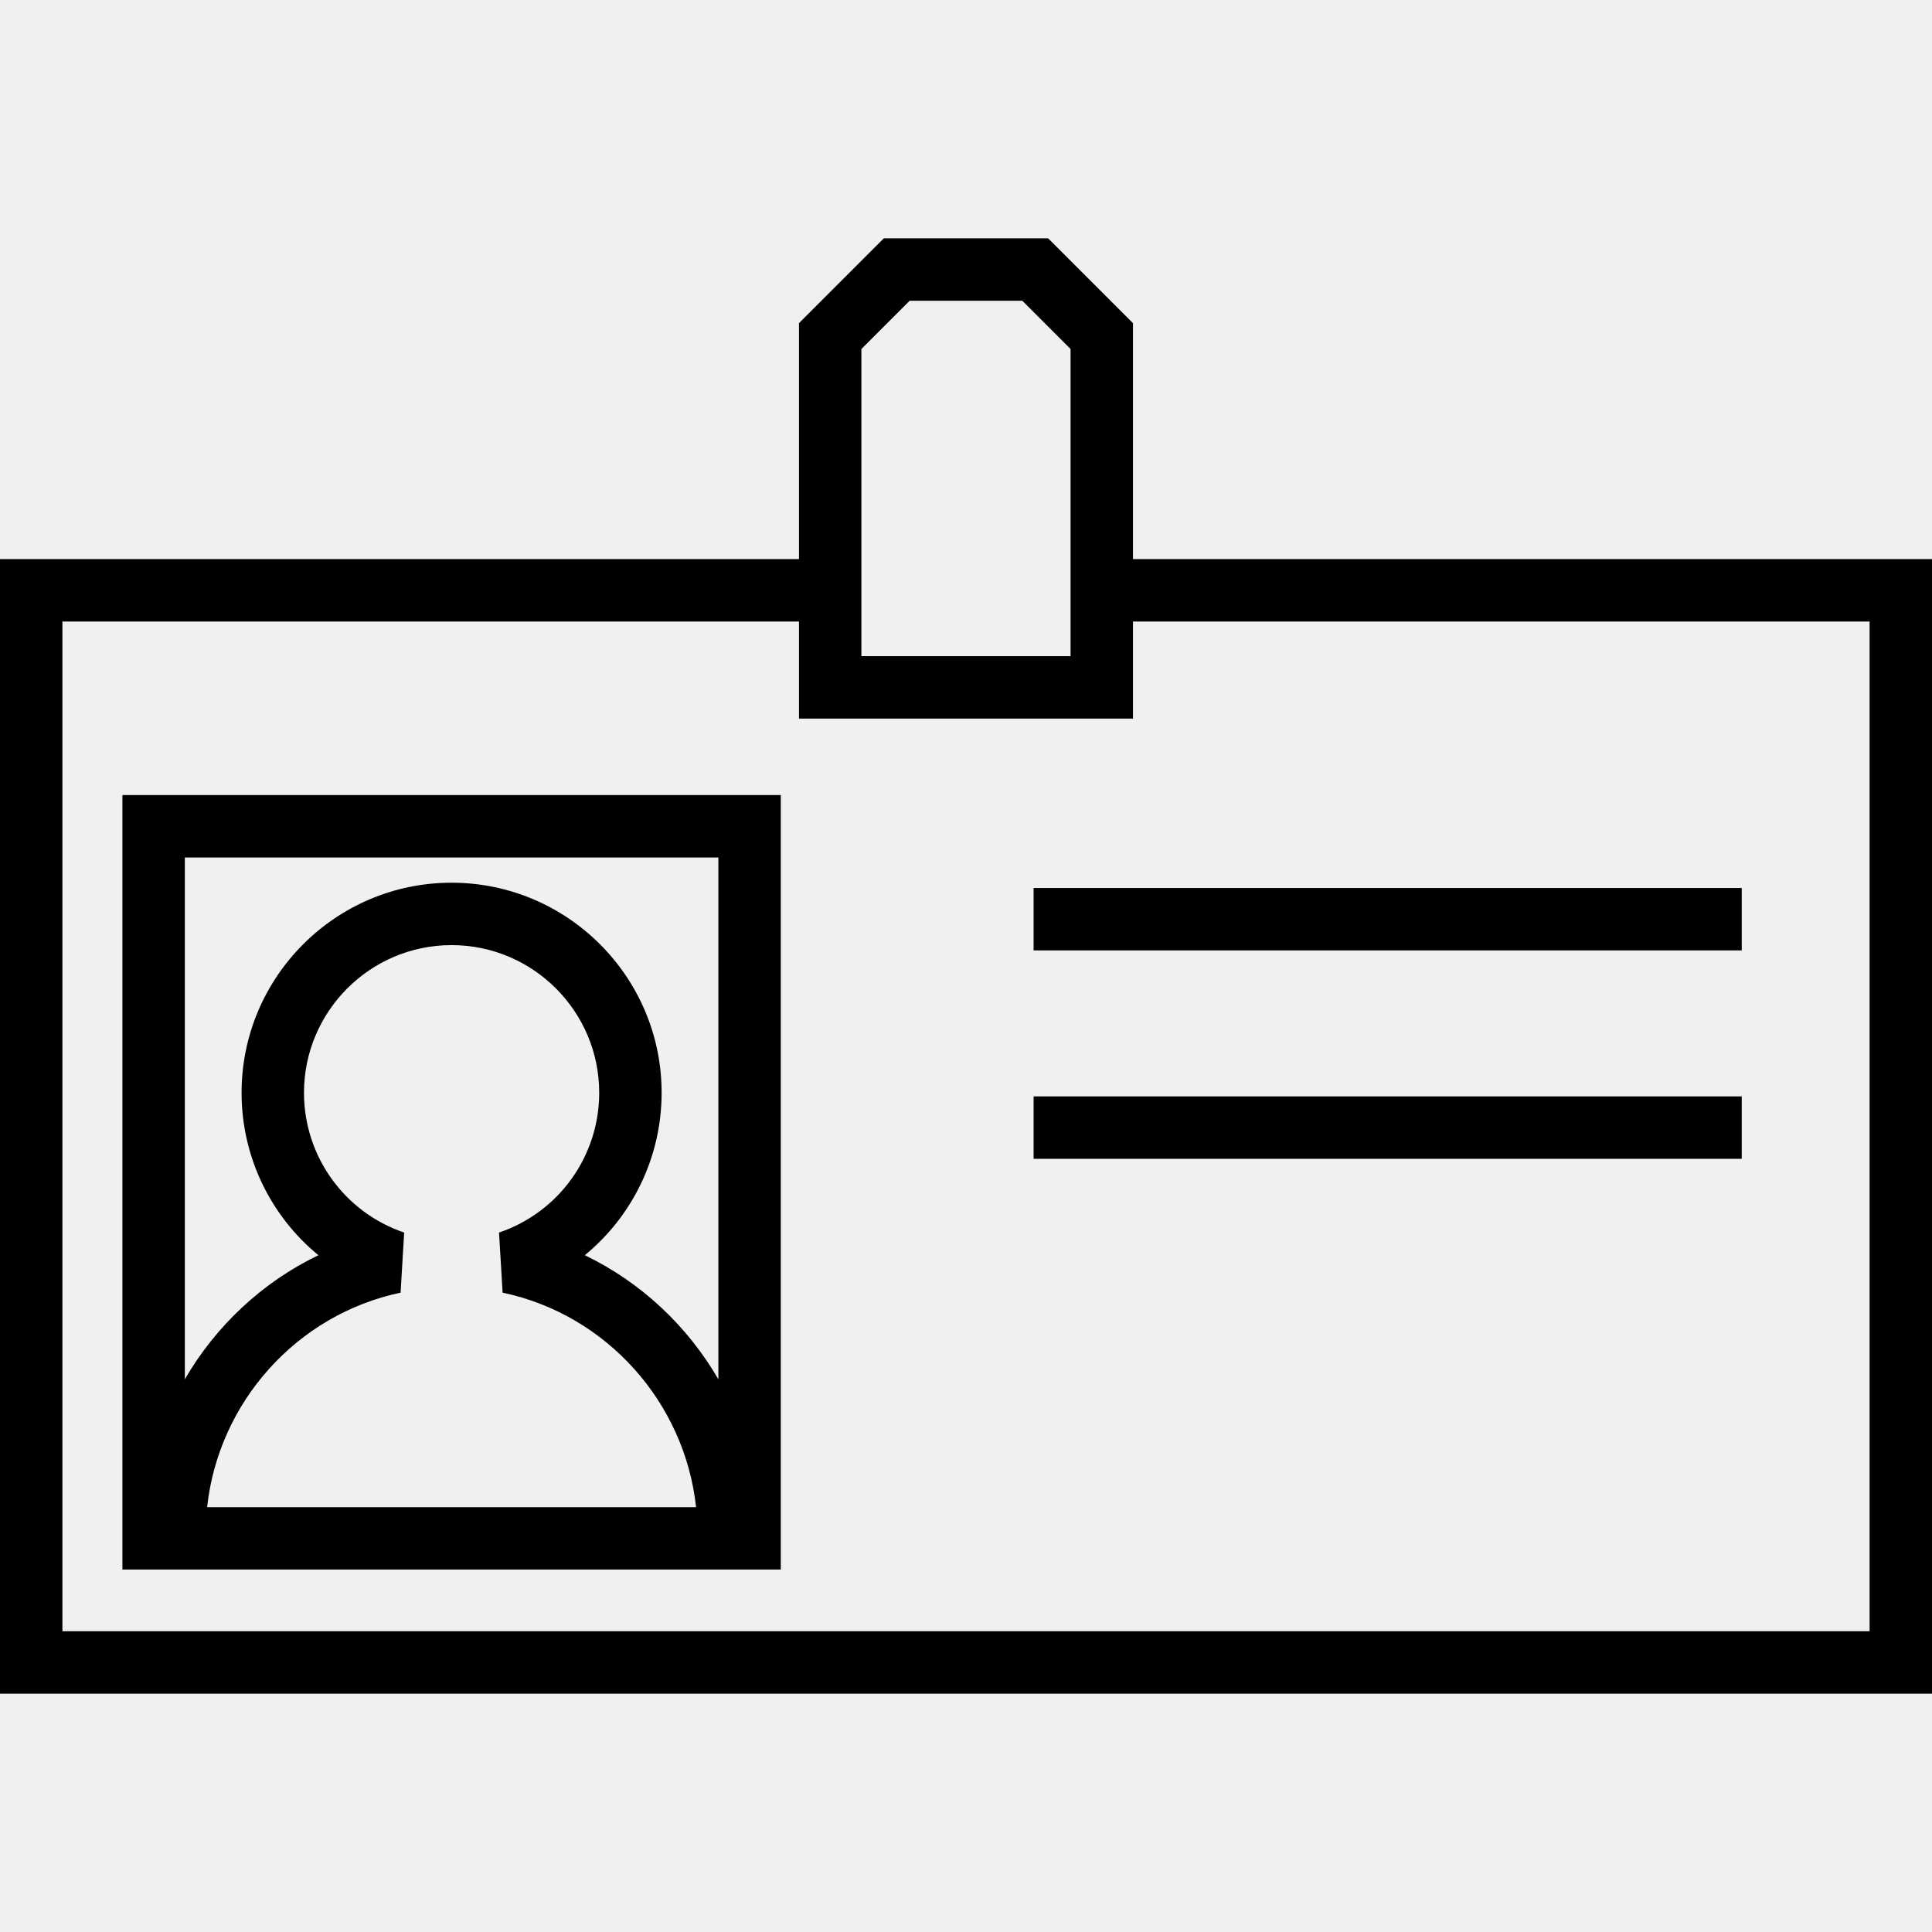
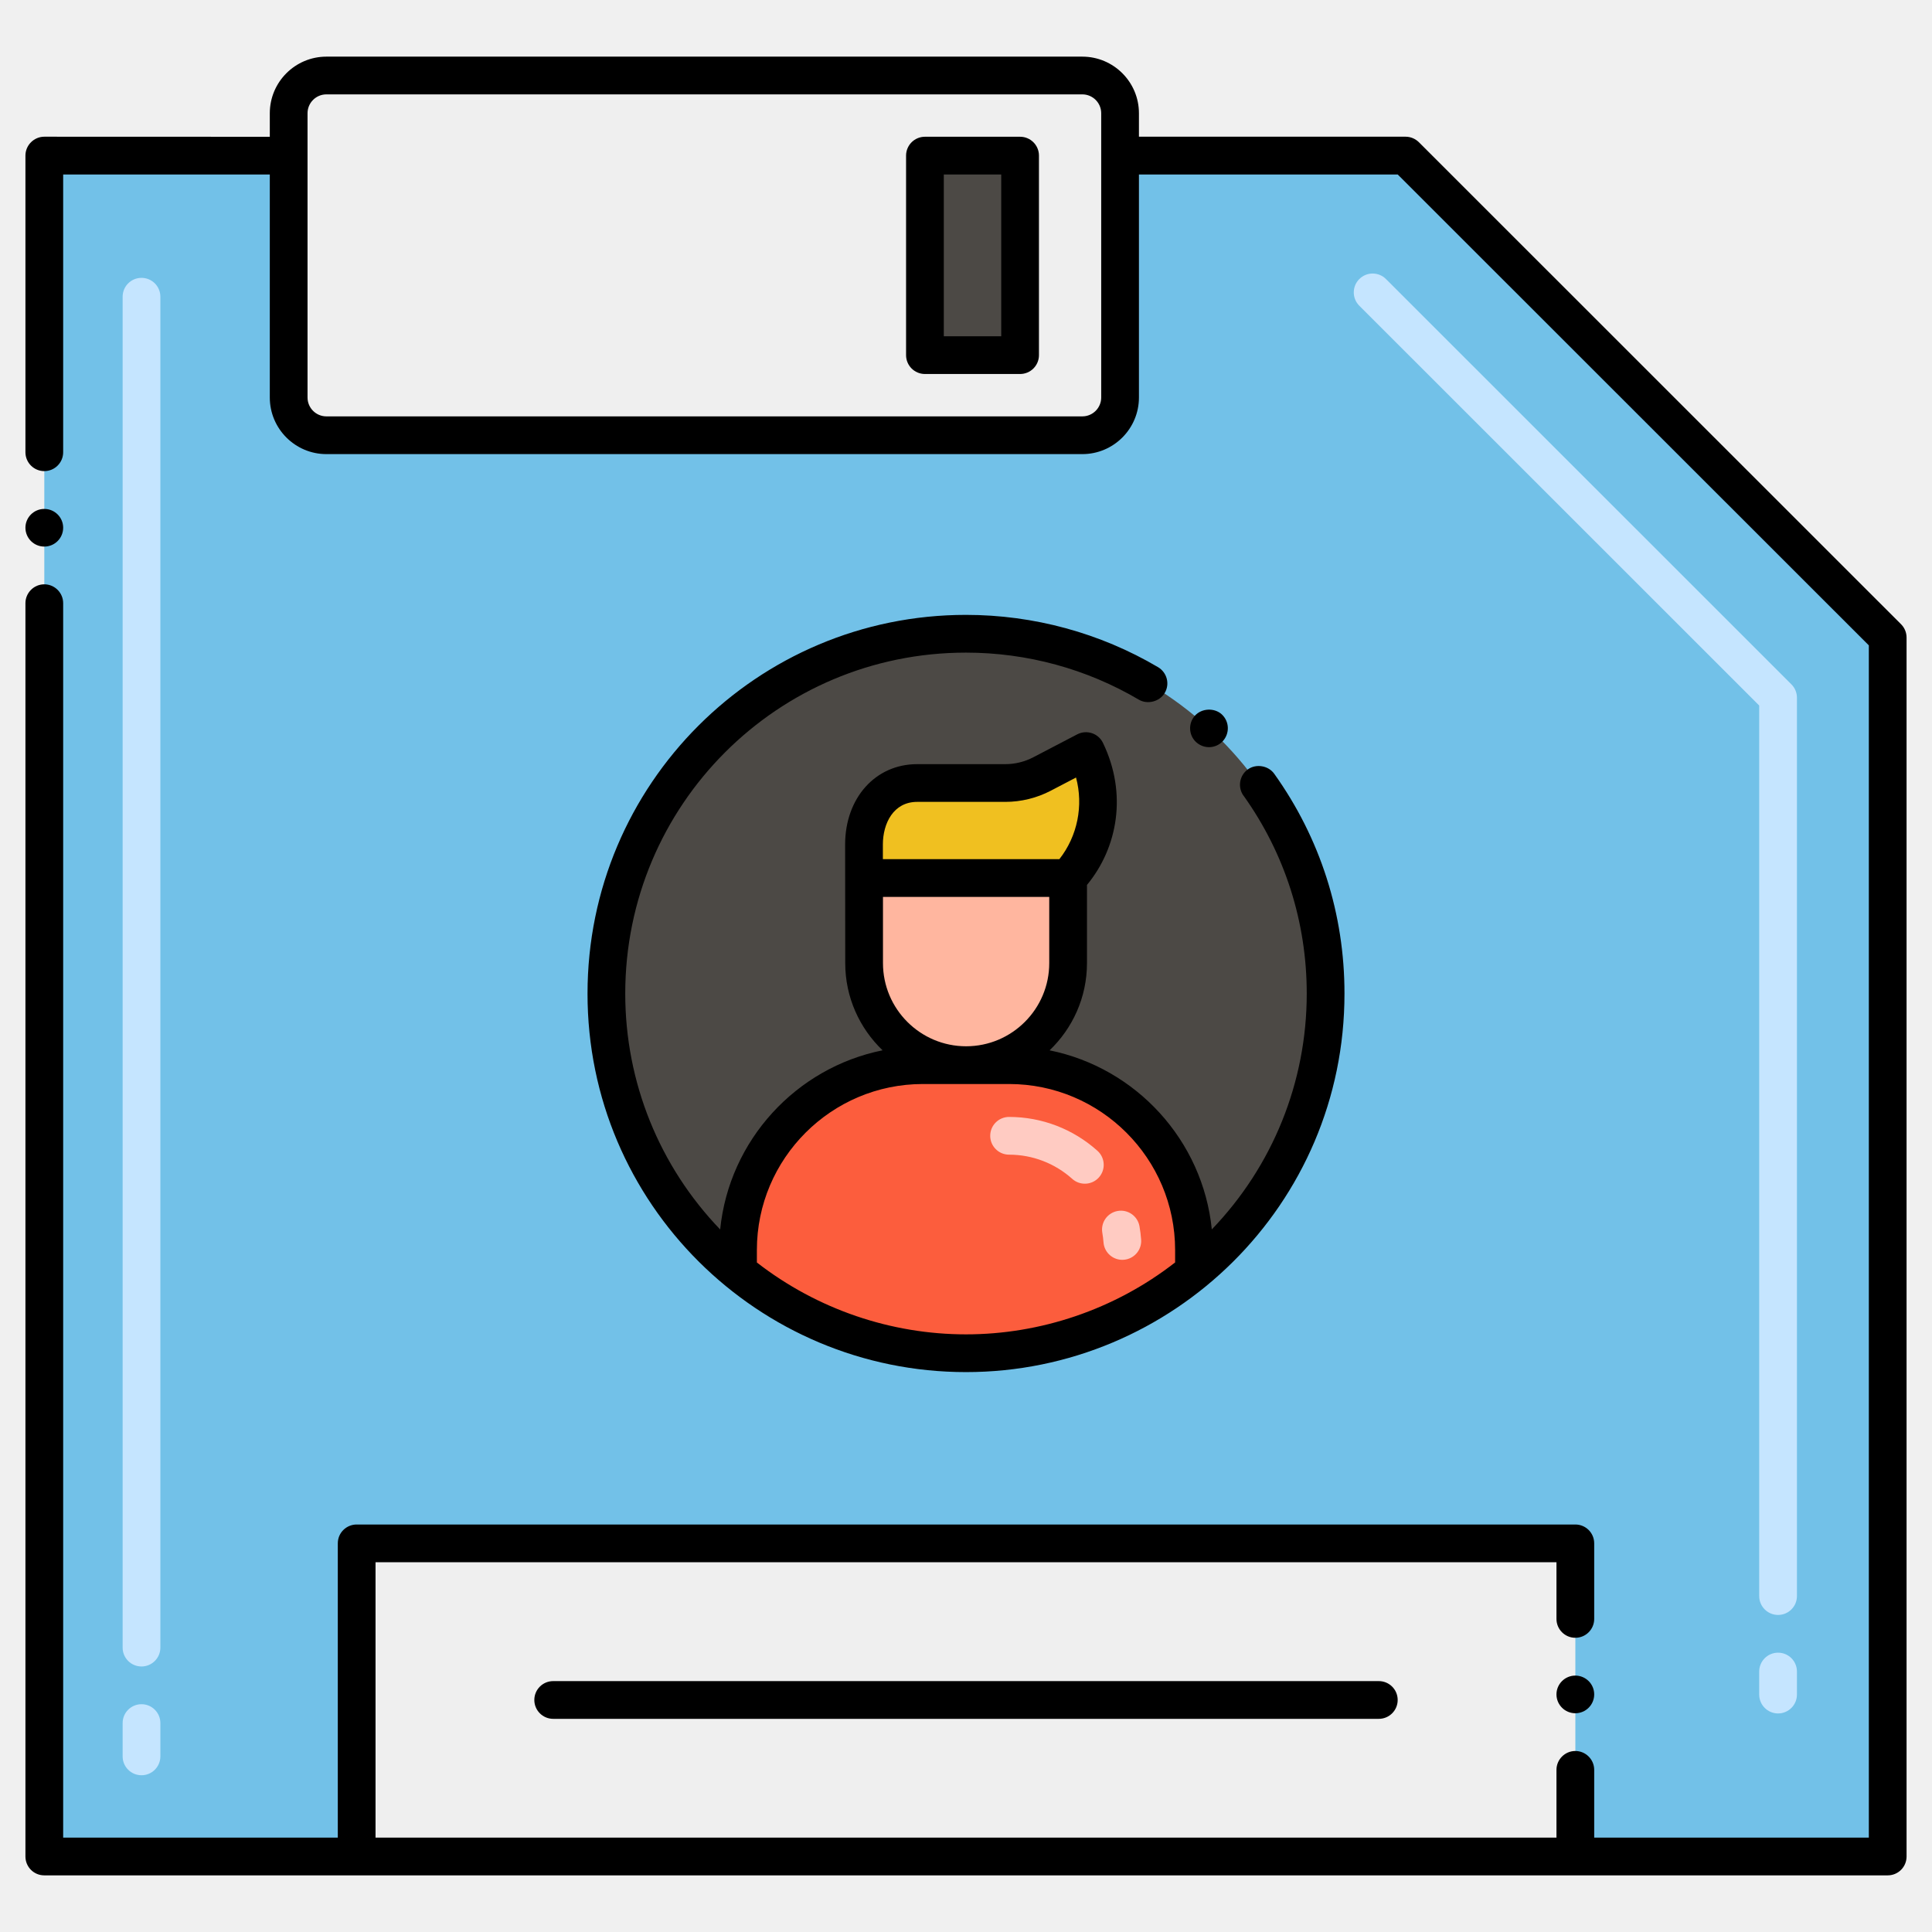
- <svg xmlns="http://www.w3.org/2000/svg" fill="#000000" version="1.1" id="Capa_1" viewBox="0 0 433.362 433.362" xml:space="preserve">
-   <g>
-     <path d="M254.139,125.413V72.49l-19.025-19.025h-36.872L179.216,72.49v52.923H0v254.485h433.362V125.413H254.139z M193.216,78.289   l10.824-10.824h25.274l10.824,10.824v68.896h-46.923V78.289z M419.362,365.898H14V139.413h165.216v21.771h74.923v-21.771h165.224   V365.898z" />
-     <path d="M27.458,352.068h147.678V178.343H27.458V352.068z M68.187,245.113c0-18.26,14.851-33.116,33.104-33.116   c18.261,0,33.116,14.856,33.116,33.116c0,14.202-9.03,26.804-22.472,31.359l0.802,13.479c23.408,4.938,40.873,24.692,43.398,48.118   H46.459c2.525-23.425,19.99-43.179,43.398-48.118l0.802-13.479C77.217,271.917,68.187,259.314,68.187,245.113z M161.136,192.343   V309.39c-6.925-11.948-17.33-21.752-29.961-27.839c10.693-8.768,17.232-22.024,17.232-36.438c0-25.98-21.137-47.116-47.116-47.116   c-25.974,0-47.104,21.136-47.104,47.116c0,14.414,6.539,27.67,17.232,36.438c-12.63,6.087-23.036,15.891-29.961,27.839V192.343   H161.136z" />
-     <rect x="231.846" y="199.185" width="158.839" height="14" />
-     <rect x="231.846" y="245.929" width="158.839" height="14" />
+ <svg xmlns="http://www.w3.org/2000/svg" version="1.1" x="0px" y="0px" viewBox="0 0 256 256" style="enable-background:new 0 0 256 256;" xml:space="preserve">
+   <style type="text/css">
+ 	.st0{fill:#878787;}
+ 	.st1{fill:#F2E1D6;}
+ 	.st2{fill:#FFFFFF;}
+ 	.st3{fill:#F0C020;}
+ 	.st4{fill:#F9E5AF;}
+ 	.st5{fill:#72C1E8;}
+ 	.st6{fill:#C5E5FF;}
+ 	.st7{fill:#13BF6D;}
+ 	.st8{fill:#76FFBA;}
+ 	.st9{fill:#EFEFEF;}
+ 	.st10{fill:#FC5D3D;}
+ 	.st11{fill:#FFCBC2;}
+ 	.st12{fill:#FFB69F;}
+ 	.st13{fill:#AFAFAF;}
+ 	.st14{fill:#7C7B7A;}
+ 	.st15{fill:#D6C0B4;}
+ 	.st16{fill:#7A7380;}
+ 	.st17{fill:#F0AB20;}
+ 	.st18{fill:#FBE0E2;}
+ 	.st19{fill:#4C4945;}
+ 	.st20{fill:#68B0D4;}
+ 	.st21{fill:#B35034;}
+ 	.st22{fill:#EDAF85;}
+ 	.st23{fill:#139C6D;}
+ </style>
+   <g id="Layer_2">
+ </g>
+   <g id="Layer_1">
+     <g>
+       <g>
+         <g>
+           <g>
+             <path class="st5" d="M250.13,84.48v161.514H5.87V20.62h32.38v32.051c0,2.761,2.239,5,5,5h100.164c2.761,0,5-2.239,5-5V20.62       h37.835L250.13,84.48z" />
+           </g>
+           <g>
+             <path class="st6" d="M18.75,235.23c-1.381,0-2.5-1.119-2.5-2.5v-4.413c0-1.381,1.119-2.5,2.5-2.5s2.5,1.119,2.5,2.5v4.413       C21.25,234.111,20.131,235.23,18.75,235.23z M18.75,220.817c-1.381,0-2.5-1.119-2.5-2.5v-179c0-1.381,1.119-2.5,2.5-2.5       s2.5,1.119,2.5,2.5v179C21.25,219.698,20.131,220.817,18.75,220.817z" />
+           </g>
+           <g>
+             <path class="st9" d="M43.25,10.005c-2.761,0-5,2.239-5,5v5.615v32.051c0,2.761,2.239,5,5,5h100.164c2.761,0,5-2.239,5-5V20.62       v-5.615c0-2.761-2.239-5-5-5H43.25z" />
+           </g>
+           <rect x="47.257" y="204.505" class="st9" width="161.486" height="41.5" />
+           <g>
+             <g>
+               <path class="st6" d="M235.604,227.04c-1.381,0-2.5-1.119-2.5-2.5v-3.052c0-1.381,1.119-2.5,2.5-2.5s2.5,1.119,2.5,2.5v3.052        C238.104,225.921,236.985,227.04,235.604,227.04z M235.604,213.988c-1.381,0-2.5-1.119-2.5-2.5V93.486l-52.989-52.974        c-0.977-0.976-0.977-2.559,0-3.535c0.977-0.977,2.559-0.977,3.536,0l53.722,53.705c0.469,0.469,0.732,1.104,0.732,1.768        v119.038C238.104,212.869,236.985,213.988,235.604,213.988z" />
+             </g>
+           </g>
+           <rect x="122.559" y="20.62" class="st19" width="12.608" height="26.436" />
+         </g>
+         <g>
+           <g>
+             <path class="st19" d="M175.654,131.655c0,14.848-6.787,28.103-17.444,36.849c-8.233,6.738-18.744,10.805-30.21,10.805       s-21.977-4.068-30.21-10.805c-10.658-8.746-17.444-22.002-17.444-36.849c0-26.338,21.34-47.679,47.654-47.679       S175.654,105.316,175.654,131.655z" />
+           </g>
+           <g>
+             <path class="st10" d="M158.21,165.638v2.866c-8.233,6.738-18.744,10.805-30.21,10.805s-21.977-4.068-30.21-10.805v-2.866       c0-13.525,10.952-24.501,24.501-24.501h11.418C147.258,141.137,158.21,152.113,158.21,165.638z" />
+           </g>
+           <g>
+             <g>
+               <path class="st11" d="M146.221,164.618c-0.031-0.422-0.084-0.847-0.157-1.261c-0.24-1.359,0.668-2.656,2.028-2.896        c1.359-0.244,2.656,0.669,2.896,2.028c0.102,0.579,0.176,1.172,0.219,1.761c0.102,1.377-0.933,2.575-2.31,2.677        C147.551,167.033,146.324,166.018,146.221,164.618z M142.079,156.208c-2.306-2.069-5.278-3.209-8.37-3.209        c-1.381,0-2.5-1.119-2.5-2.5s1.119-2.5,2.5-2.5c4.327,0,8.485,1.594,11.709,4.488c1.027,0.922,1.113,2.503,0.19,3.53        C144.688,157.044,143.107,157.131,142.079,156.208z" />
+             </g>
+           </g>
+           <g>
+             <path class="st3" d="M143.895,99.519l-5.831,3.043c-1.498,0.782-3.163,1.19-4.853,1.19h-11.685       c-4.335,0-7.042,3.652-7.042,8.16v4.429h27.045l0,0C145.544,112.066,146.857,105.621,143.895,99.519z" />
+           </g>
+           <g>
+             <path class="st12" d="M128.015,141.137L128.015,141.137c-7.464,0-13.53-6.051-13.53-13.515v-11.279h27.045v11.279       C141.53,135.086,135.479,141.137,128.015,141.137z" />
+           </g>
+         </g>
+       </g>
+       <path d="M73.301,222.755c-1.381,0-2.5,1.119-2.5,2.5s1.119,2.5,2.5,2.5H182.7c1.381,0,2.5-1.119,2.5-2.5s-1.119-2.5-2.5-2.5    H73.301z" />
+       <path d="M188.02,18.854c-0.47-0.47-1.11-0.74-1.77-0.74h-35.335v-3.109c0-4.136-3.364-7.5-7.5-7.5H43.25    c-4.136,0-7.5,3.364-7.5,7.5v3.119l-29.88-0.01c-1.363,0-2.5,1.123-2.5,2.5v39.311c0,1.38,1.12,2.5,2.5,2.5    c1.38,0,2.5-1.12,2.5-2.5v-36.8h27.38v29.547c0,4.136,3.364,7.5,7.5,7.5h100.165c4.136,0,7.5-3.364,7.5-7.5V23.125h34.295    l62.42,62.39v157.98h-36.39v-8.98c0-1.37-1.12-2.5-2.5-2.5s-2.5,1.13-2.5,2.5v8.98H49.76v-36.49h156.48v7.51    c0,1.38,1.12,2.5,2.5,2.5s2.5-1.12,2.5-2.5v-10.01c0-1.387-1.117-2.5-2.5-2.5H47.26c-1.365,0-2.5,1.096-2.5,2.5v38.99H8.37V79.925    c0-1.37-1.12-2.5-2.5-2.5c-1.38,0-2.5,1.13-2.5,2.5v166.07c0,1.368,1.098,2.5,2.5,2.5h244.26c1.389,0,2.5-1.118,2.5-2.5V84.484    c0-0.67-0.26-1.3-0.73-1.77L188.02,18.854z M145.915,52.672c0,1.379-1.122,2.5-2.5,2.5H43.25c-1.378,0-2.5-1.121-2.5-2.5V15.005    c0-1.379,1.122-2.5,2.5-2.5h100.165c1.378,0,2.5,1.121,2.5,2.5V52.672z" />
+       <path d="M5.87,72.425c1.38,0,2.5-1.12,2.5-2.5c0-1.37-1.12-2.49-2.5-2.49c-1.38,0-2.5,1.12-2.5,2.49    C3.37,71.305,4.49,72.425,5.87,72.425z" />
+       <path d="M208.74,222.024c-1.38,0-2.5,1.12-2.5,2.49c0,1.38,1.12,2.5,2.5,2.5s2.5-1.12,2.5-2.5    C211.24,223.145,210.12,222.024,208.74,222.024z" />
+       <path d="M135.167,18.12h-12.608c-1.381,0-2.5,1.119-2.5,2.5v26.437c0,1.381,1.119,2.5,2.5,2.5h12.608c1.381,0,2.5-1.119,2.5-2.5    V20.62C137.667,19.239,136.548,18.12,135.167,18.12z M132.667,44.557h-7.608V23.12h7.608V44.557z" />
+       <path d="M128,86.475c8.08,0,16,2.16,22.91,6.24c1.15,0.67,2.75,0.25,3.42-0.891c0.714-1.195,0.298-2.716-0.88-3.42    c-7.68-4.529-16.48-6.93-25.45-6.93c-27.68,0-50.15,22.428-50.15,50.18C77.832,159.49,100.46,181.81,128,181.81    c27.418,0,50.168-22.216,50.15-50.155c0.01-10.529-3.21-20.6-9.31-29.13c-0.77-1.08-2.4-1.359-3.49-0.58    c-1.085,0.764-1.405,2.327-0.58,3.49h0.01c5.48,7.68,8.37,16.75,8.37,26.22c0,11.754-4.529,22.878-12.578,31.248    c-1.194-11.818-10.042-21.409-21.495-23.728c3.045-2.917,4.953-7.013,4.953-11.553v-10.364c4.072-4.919,5.375-12.096,2.115-18.827    c-0.613-1.268-2.152-1.776-3.407-1.127l-5.832,3.044c-1.136,0.593-2.414,0.906-3.696,0.906h-11.685    c-5.529,0-9.542,4.483-9.542,10.66c0,1.541,0.015,7.879,0.015,15.708c0,4.538,1.906,8.632,4.948,11.549    c-11.468,2.312-20.328,11.91-21.52,23.74c-8.047-8.371-12.578-19.499-12.578-31.255C82.85,106.692,103.025,86.475,128,86.475z     M116.999,118.843h22.031v8.778c0,6.074-4.941,11.016-11.015,11.016c-6.074,0-11.016-4.941-11.016-11.016V118.843z     M116.985,111.913c0-2.817,1.404-5.66,4.542-5.66h11.685c2.084,0,4.163-0.51,6.01-1.474l3.358-1.753    c1,3.715,0.197,7.765-2.207,10.816h-23.387V111.913z M122.291,143.637h11.418c12.131,0,22.001,9.869,22.001,22.001v1.641    c-8.053,6.281-17.916,9.531-27.71,9.531c-9.878,0-19.689-3.289-27.71-9.524v-1.648C100.29,153.506,110.16,143.637,122.291,143.637    z" />
+       <path d="M162.04,98.194c0.898-0.998,0.897-2.557-0.15-3.54c-0.98-0.89-2.64-0.819-3.54,0.16c-0.93,1.01-0.86,2.601,0.15,3.53    C159.562,99.294,161.118,99.196,162.04,98.194z" />
+     </g>
  </g>
</svg>
